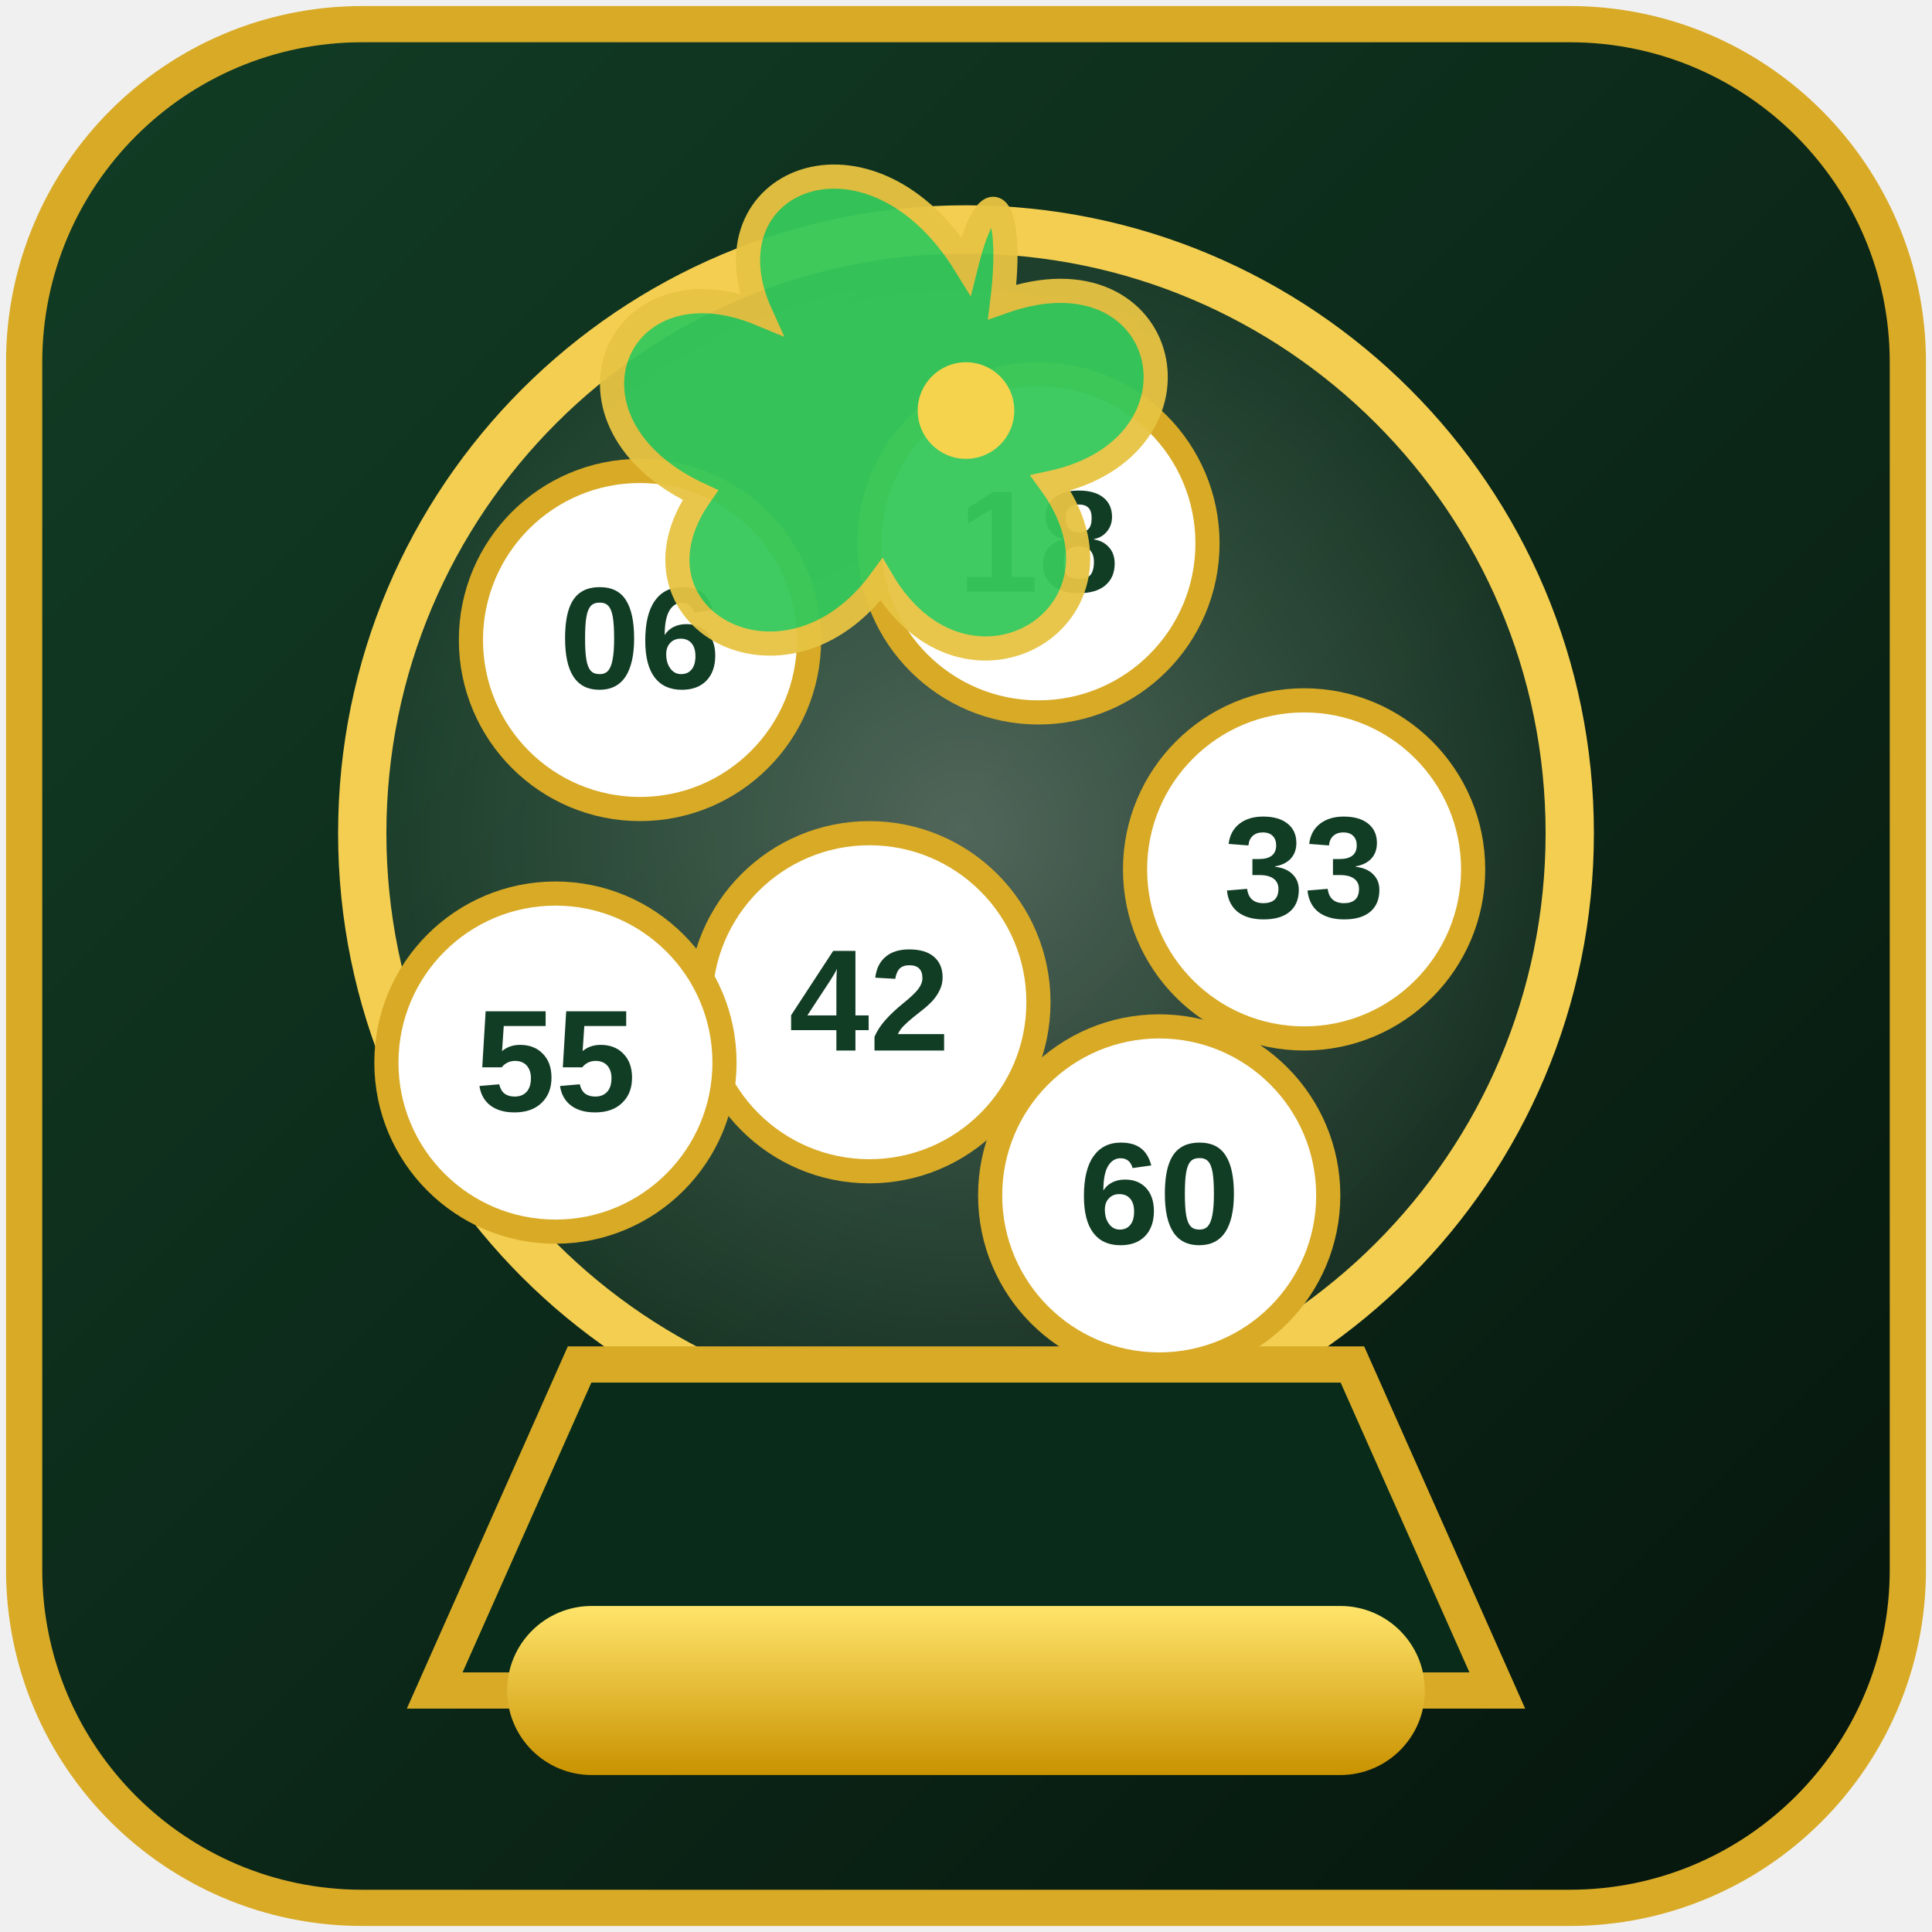
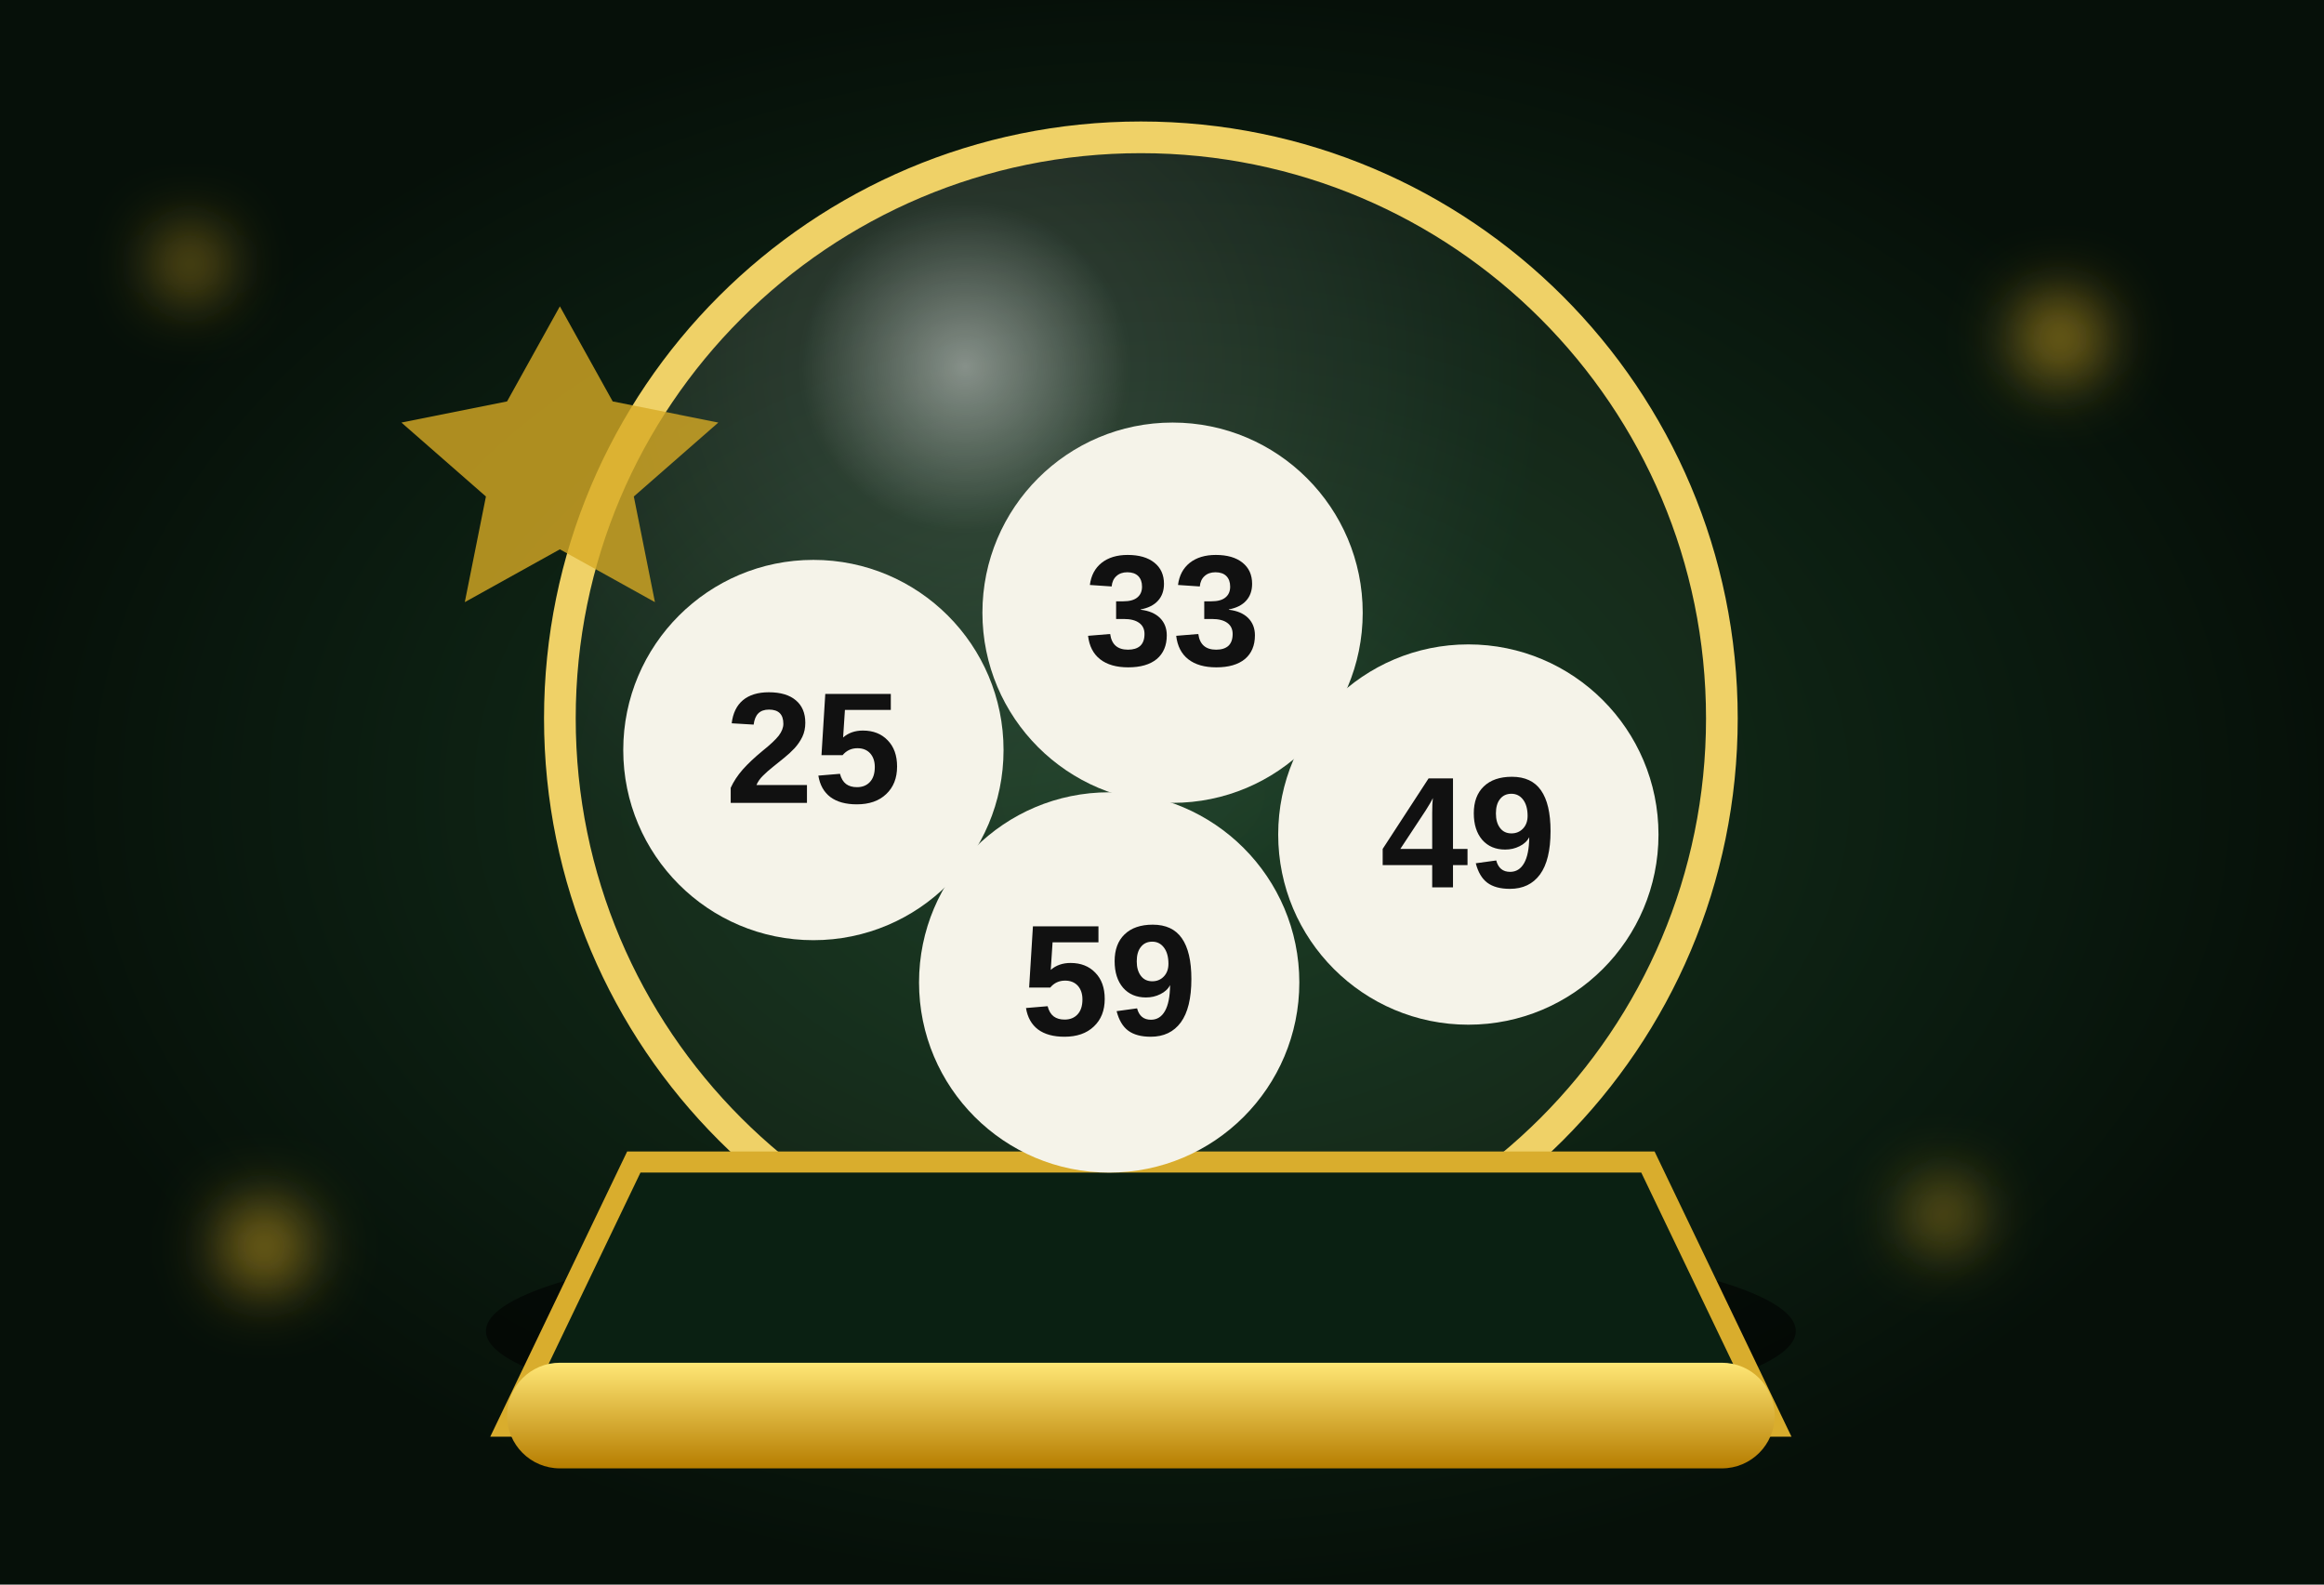
- <svg xmlns="http://www.w3.org/2000/svg" viewBox="0 0 160 160">
+ <svg xmlns="http://www.w3.org/2000/svg" viewBox="0 0 220 150">
  <defs>
-     <linearGradient id="g" x1="0" y1="0" x2="1" y2="1">
-       <stop stop-color="#123d25" />
-       <stop offset="1" stop-color="#06150d" />
+     <radialGradient id="bg">
+       <stop stop-color="#173820" />
+       <stop offset="1" stop-color="#061009" />
+     </radialGradient>
+     <radialGradient id="glass" cx="35%" cy="20%">
+       <stop stop-color="#fff" stop-opacity=".5" />
+       <stop offset=".28" stop-color="#fff" stop-opacity=".12" />
+       <stop offset="1" stop-color="#d9ffea" stop-opacity=".03" />
+     </radialGradient>
+     <linearGradient id="gold" x1="0" y1="0" x2="0" y2="1">
+       <stop stop-color="#ffe776" />
+       <stop offset="1" stop-color="#b67d00" />
    </linearGradient>
-     <linearGradient id="gold" x1="0" y1="0" x2="0" y2="1">
-       <stop stop-color="#ffe46b" />
-       <stop offset="1" stop-color="#c99200" />
-     </linearGradient>
-     <radialGradient id="glass">
-       <stop stop-color="#ffffff" stop-opacity=".28" />
-       <stop offset="1" stop-color="#dfffea" stop-opacity=".06" />
-     </radialGradient>
+     <filter id="glow">
+       <feGaussianBlur stdDeviation="3" />
+     </filter>
  </defs>
-   <rect x="2" y="2" width="156" height="156" rx="28" fill="url(#g)" stroke="#d8aa26" stroke-width="3" />
-   <circle cx="80" cy="69" r="50" fill="url(#glass)" stroke="#f4ce51" stroke-width="4" />
-   <path d="M48 113h64l12 27H36z" fill="#082c19" stroke="#d8aa26" stroke-width="3" />
-   <rect x="42" y="133" width="76" height="14" rx="7" fill="url(#gold)" />
-   <g font-family="Arial,sans-serif" font-weight="800" text-anchor="middle" font-size="12">
+   <rect width="220" height="150" fill="url(#bg)" />
+   <g opacity=".65" fill="#e5b526" filter="url(#glow)">
+     <circle cx="18" cy="25" r="3" />
+     <circle cx="195" cy="32" r="4" />
+     <circle cx="25" cy="118" r="4" />
+     <circle cx="184" cy="115" r="3" />
+   </g>
+   <ellipse cx="108" cy="126" rx="62" ry="10" fill="#000" opacity=".55" />
+   <circle cx="108" cy="68" r="55" fill="url(#glass)" stroke="#efd167" stroke-width="3" />
+   <path d="M60 110h96l12 25H48z" fill="#0a2012" stroke="#d9ad2d" stroke-width="2" />
+   <rect x="48" y="129" width="120" height="10" rx="5" fill="url(#gold)" />
+   <g font-family="Arial,sans-serif" font-weight="900" text-anchor="middle" font-size="15">
    <g>
-       <circle cx="53" cy="53" r="14" fill="#fff" stroke="#d8aa26" stroke-width="2" />
-       <text x="53" y="57" fill="#123d25">06</text>
+       <circle cx="77" cy="71" r="18" fill="#f5f3e9" />
+       <text x="77" y="76" fill="#111">25</text>
    </g>
    <g>
-       <circle cx="86" cy="45" r="14" fill="#fff" stroke="#d8aa26" stroke-width="2" />
-       <text x="86" y="49" fill="#123d25">18</text>
+       <circle cx="111" cy="58" r="18" fill="#f5f3e9" />
+       <text x="111" y="63" fill="#111">33</text>
    </g>
    <g>
-       <circle cx="108" cy="72" r="14" fill="#fff" stroke="#d8aa26" stroke-width="2" />
-       <text x="108" y="76" fill="#123d25">33</text>
+       <circle cx="139" cy="79" r="18" fill="#f5f3e9" />
+       <text x="139" y="84" fill="#111">49</text>
    </g>
    <g>
-       <circle cx="72" cy="83" r="14" fill="#fff" stroke="#d8aa26" stroke-width="2" />
-       <text x="72" y="87" fill="#123d25">42</text>
-     </g>
-     <g>
-       <circle cx="46" cy="88" r="14" fill="#fff" stroke="#d8aa26" stroke-width="2" />
-       <text x="46" y="92" fill="#123d25">55</text>
-     </g>
-     <g>
-       <circle cx="96" cy="99" r="14" fill="#fff" stroke="#d8aa26" stroke-width="2" />
-       <text x="96" y="103" fill="#123d25">60</text>
+       <circle cx="105" cy="93" r="18" fill="#f5f3e9" />
+       <text x="105" y="98" fill="#111">59</text>
    </g>
  </g>
-   <path d="M80 22c-8-13-22-7-17 4-12-5-18 9-5 15-7 10 7 18 15 7 7 12 22 3 14-8 14-3 10-20-4-15 1-8-1-11-3-3z" fill="#35c85a" stroke="#e7c342" stroke-width="2" opacity=".95" />
-   <circle cx="80" cy="34" r="4" fill="#f5d34d" />
+   <path d="M53 29l5 9 10 2-8 7 2 10-9-5-9 5 2-10-8-7 10-2z" fill="#d7aa24" opacity=".8" />
</svg>
